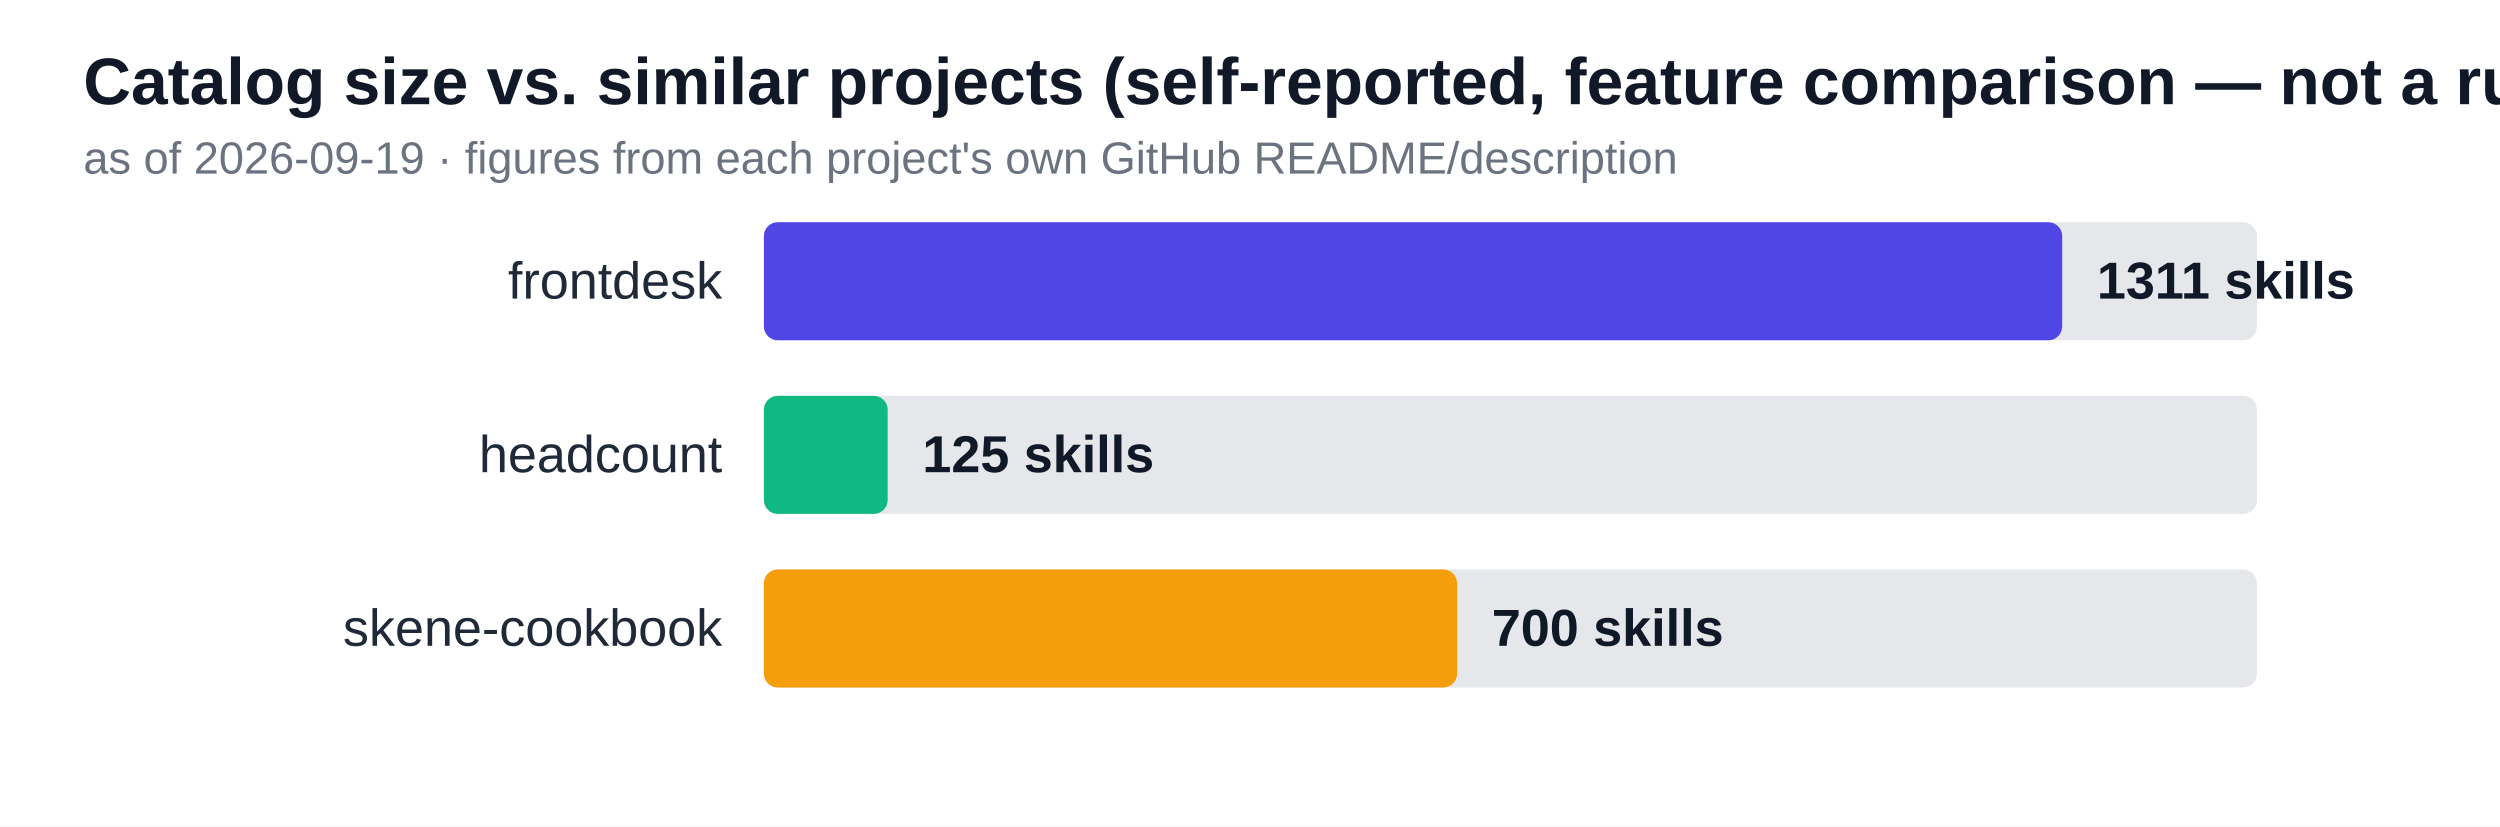
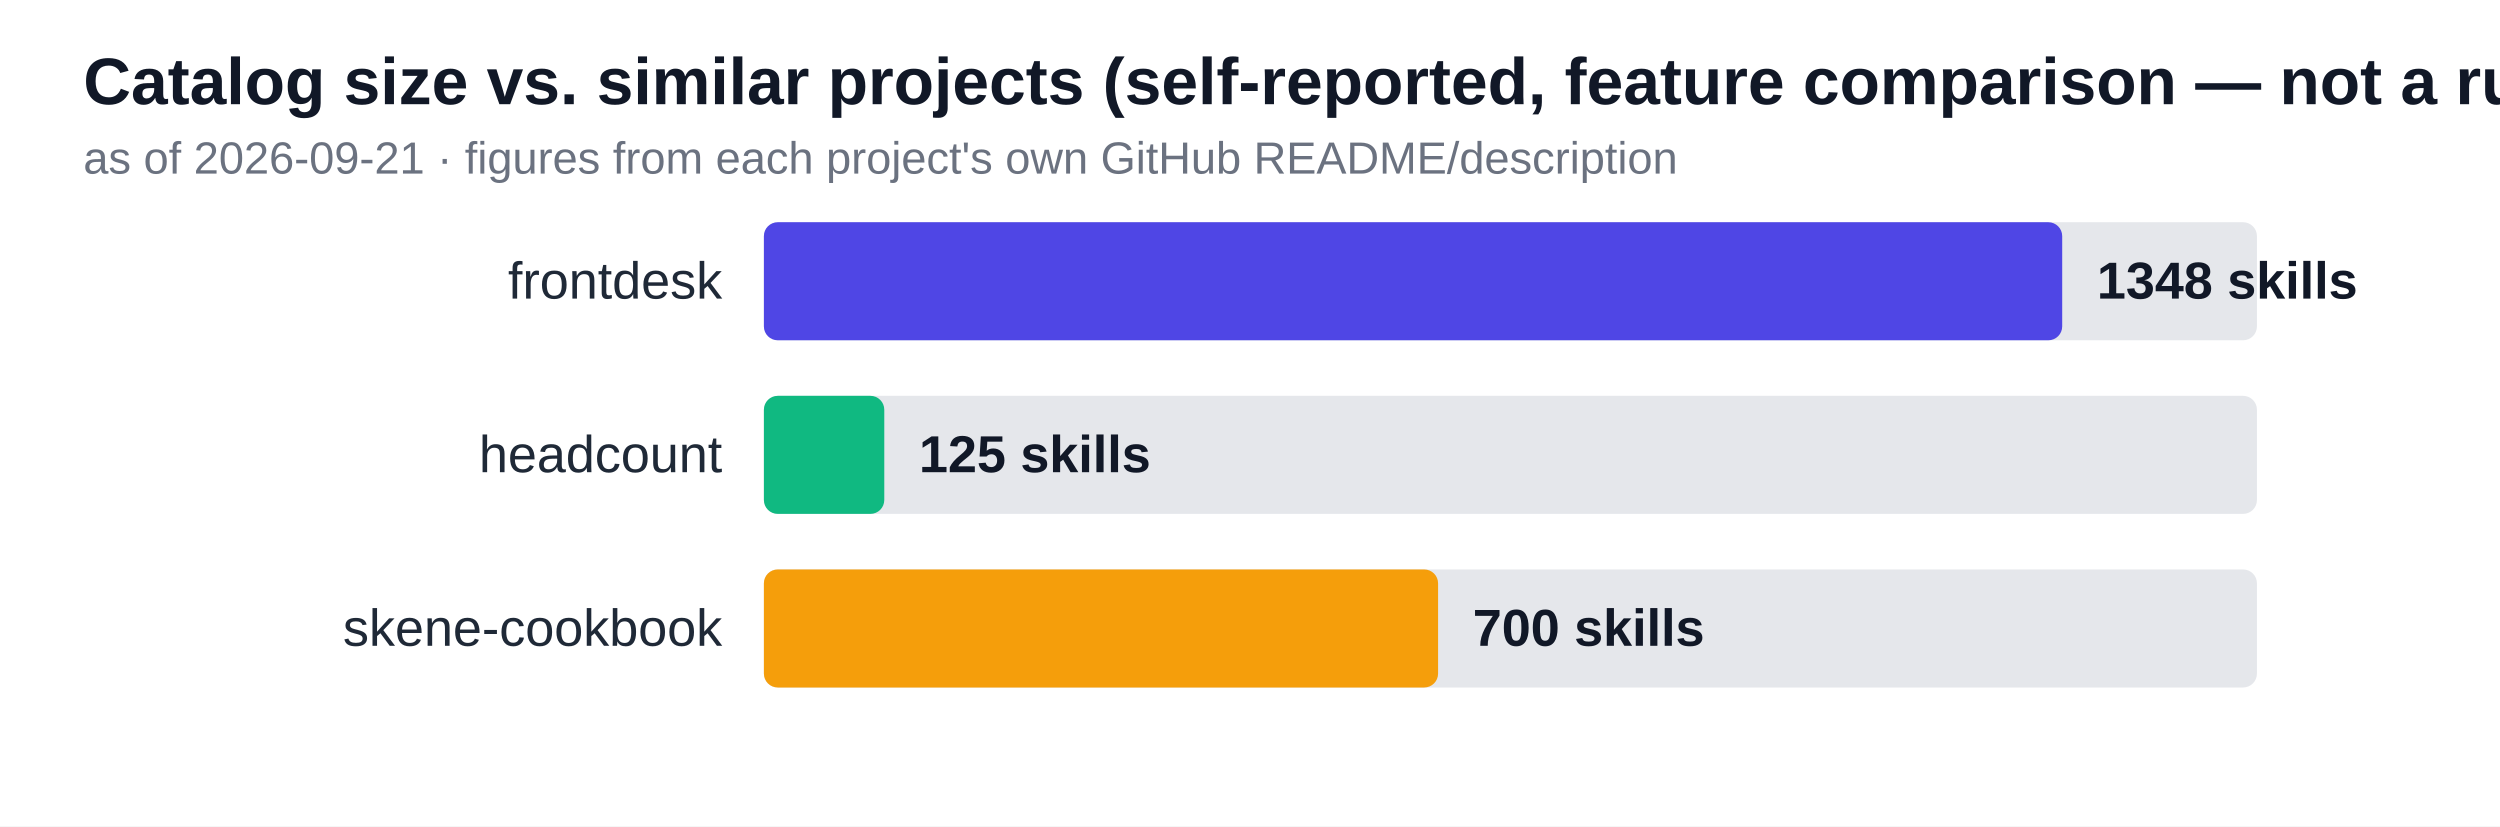
<svg xmlns="http://www.w3.org/2000/svg" width="720" height="238" viewBox="0 0 720 238">
  <rect x="0" y="0" width="720" height="238" fill="#ffffff" />
  <text x="24" y="30" font-size="19" fill="#111827" font-family="Segoe UI, Arial, sans-serif" font-weight="700">Catalog size vs. similar projects (self-reported, feature comparison — not a runtime benchmark)</text>
-   <text x="24" y="50" font-size="13" fill="#6b7280" font-family="Segoe UI, Arial, sans-serif">as of 2026-09-19 · figures from each project's own GitHub README/description</text>
+   <text x="24" y="50" font-size="13" fill="#6b7280" font-family="Segoe UI, Arial, sans-serif">as of 2026-09-21 · figures from each project's own GitHub README/description</text>
  <text x="208" y="86" text-anchor="end" font-size="15" fill="#1f2937" font-family="Segoe UI, Arial, sans-serif">frontdesk</text>
  <rect x="220" y="64" width="430" height="34" fill="#e5e7eb" rx="4" />
  <rect x="220" y="64" width="373.913" height="34" fill="#4f46e5" rx="4" />
-   <text x="603.913" y="86" font-size="15" fill="#111827" font-family="Segoe UI, Arial, sans-serif" font-weight="600">1311 skills</text>
+   <text x="603.913" y="86" font-size="15" fill="#111827" font-family="Segoe UI, Arial, sans-serif" font-weight="600">1348 skills</text>
  <text x="208" y="136" text-anchor="end" font-size="15" fill="#1f2937" font-family="Segoe UI, Arial, sans-serif">headcount</text>
  <rect x="220" y="114" width="430" height="34" fill="#e5e7eb" rx="4" />
-   <rect x="220" y="114" width="35.652" height="34" fill="#10b981" rx="4" />
-   <text x="265.652" y="136" font-size="15" fill="#111827" font-family="Segoe UI, Arial, sans-serif" font-weight="600">125 skills</text>
+   <rect x="220" y="114" width="34.673" height="34" fill="#10b981" rx="4" />
+   <text x="264.673" y="136" font-size="15" fill="#111827" font-family="Segoe UI, Arial, sans-serif" font-weight="600">125 skills</text>
  <text x="208" y="186" text-anchor="end" font-size="15" fill="#1f2937" font-family="Segoe UI, Arial, sans-serif">skene-cookbook</text>
  <rect x="220" y="164" width="430" height="34" fill="#e5e7eb" rx="4" />
-   <rect x="220" y="164" width="199.648" height="34" fill="#f59e0b" rx="4" />
-   <text x="429.648" y="186" font-size="15" fill="#111827" font-family="Segoe UI, Arial, sans-serif" font-weight="600">700 skills</text>
+   <rect x="220" y="164" width="194.168" height="34" fill="#f59e0b" rx="4" />
+   <text x="424.168" y="186" font-size="15" fill="#111827" font-family="Segoe UI, Arial, sans-serif" font-weight="600">700 skills</text>
</svg>
